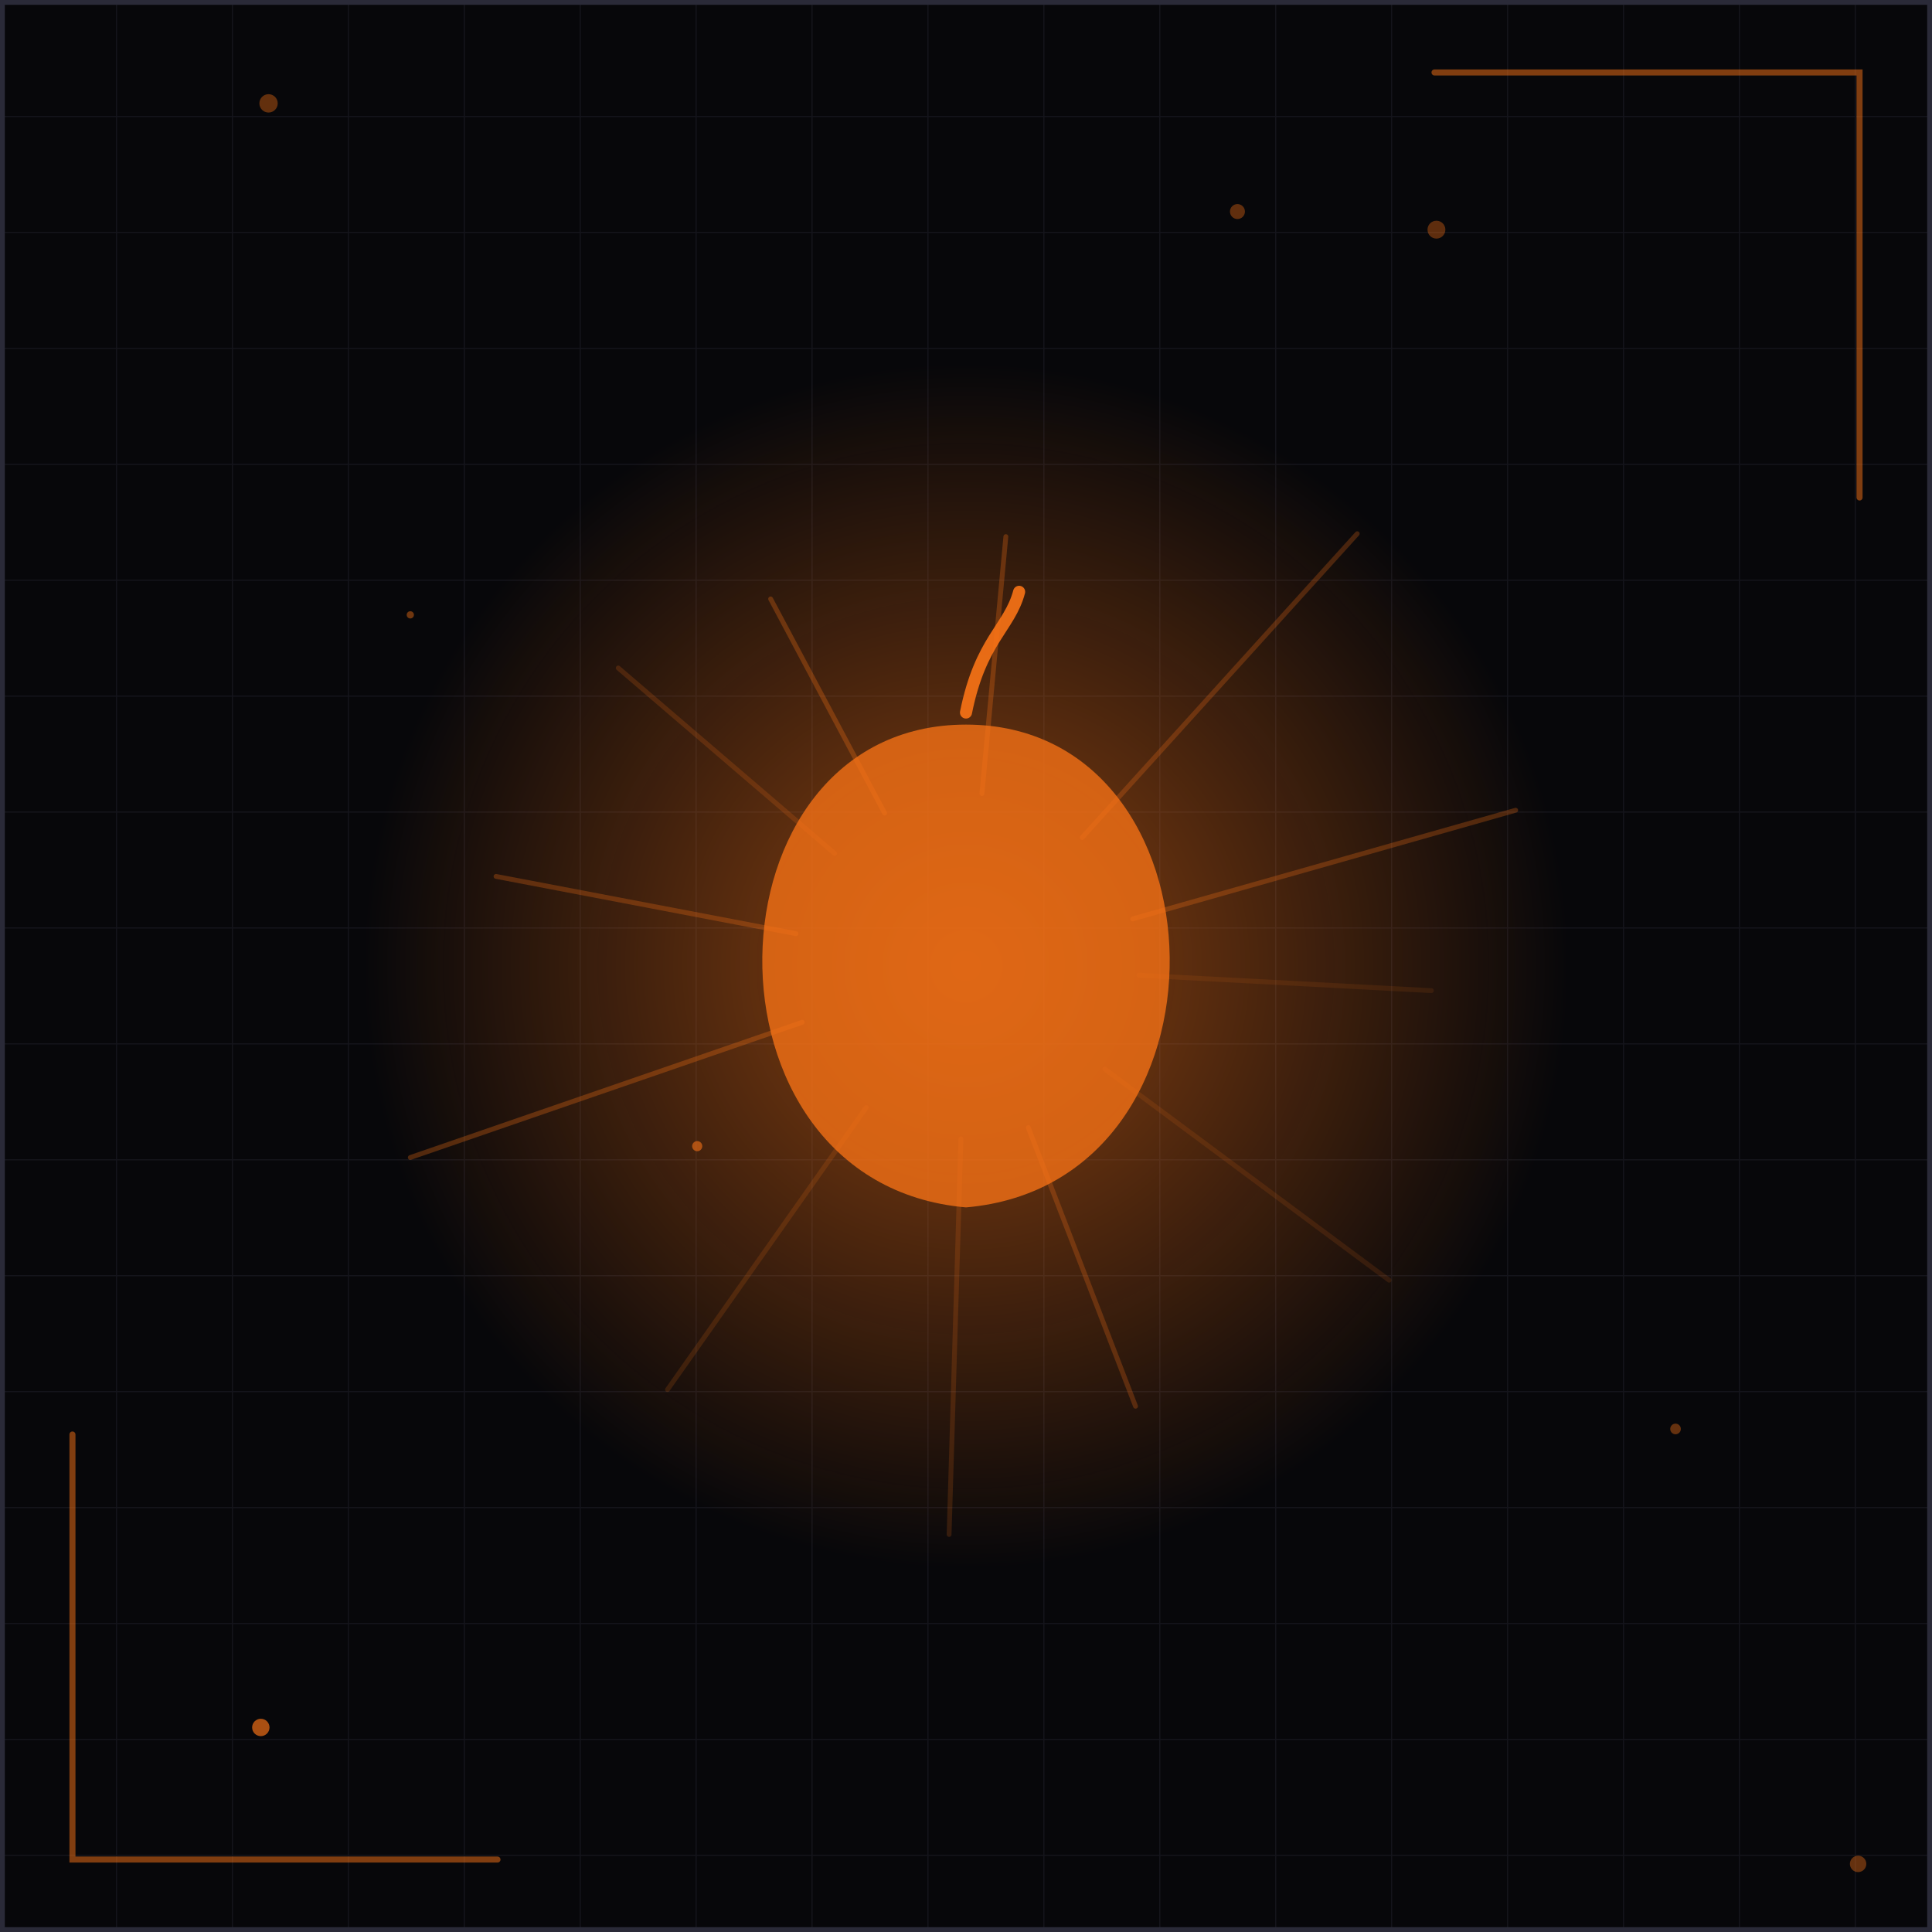
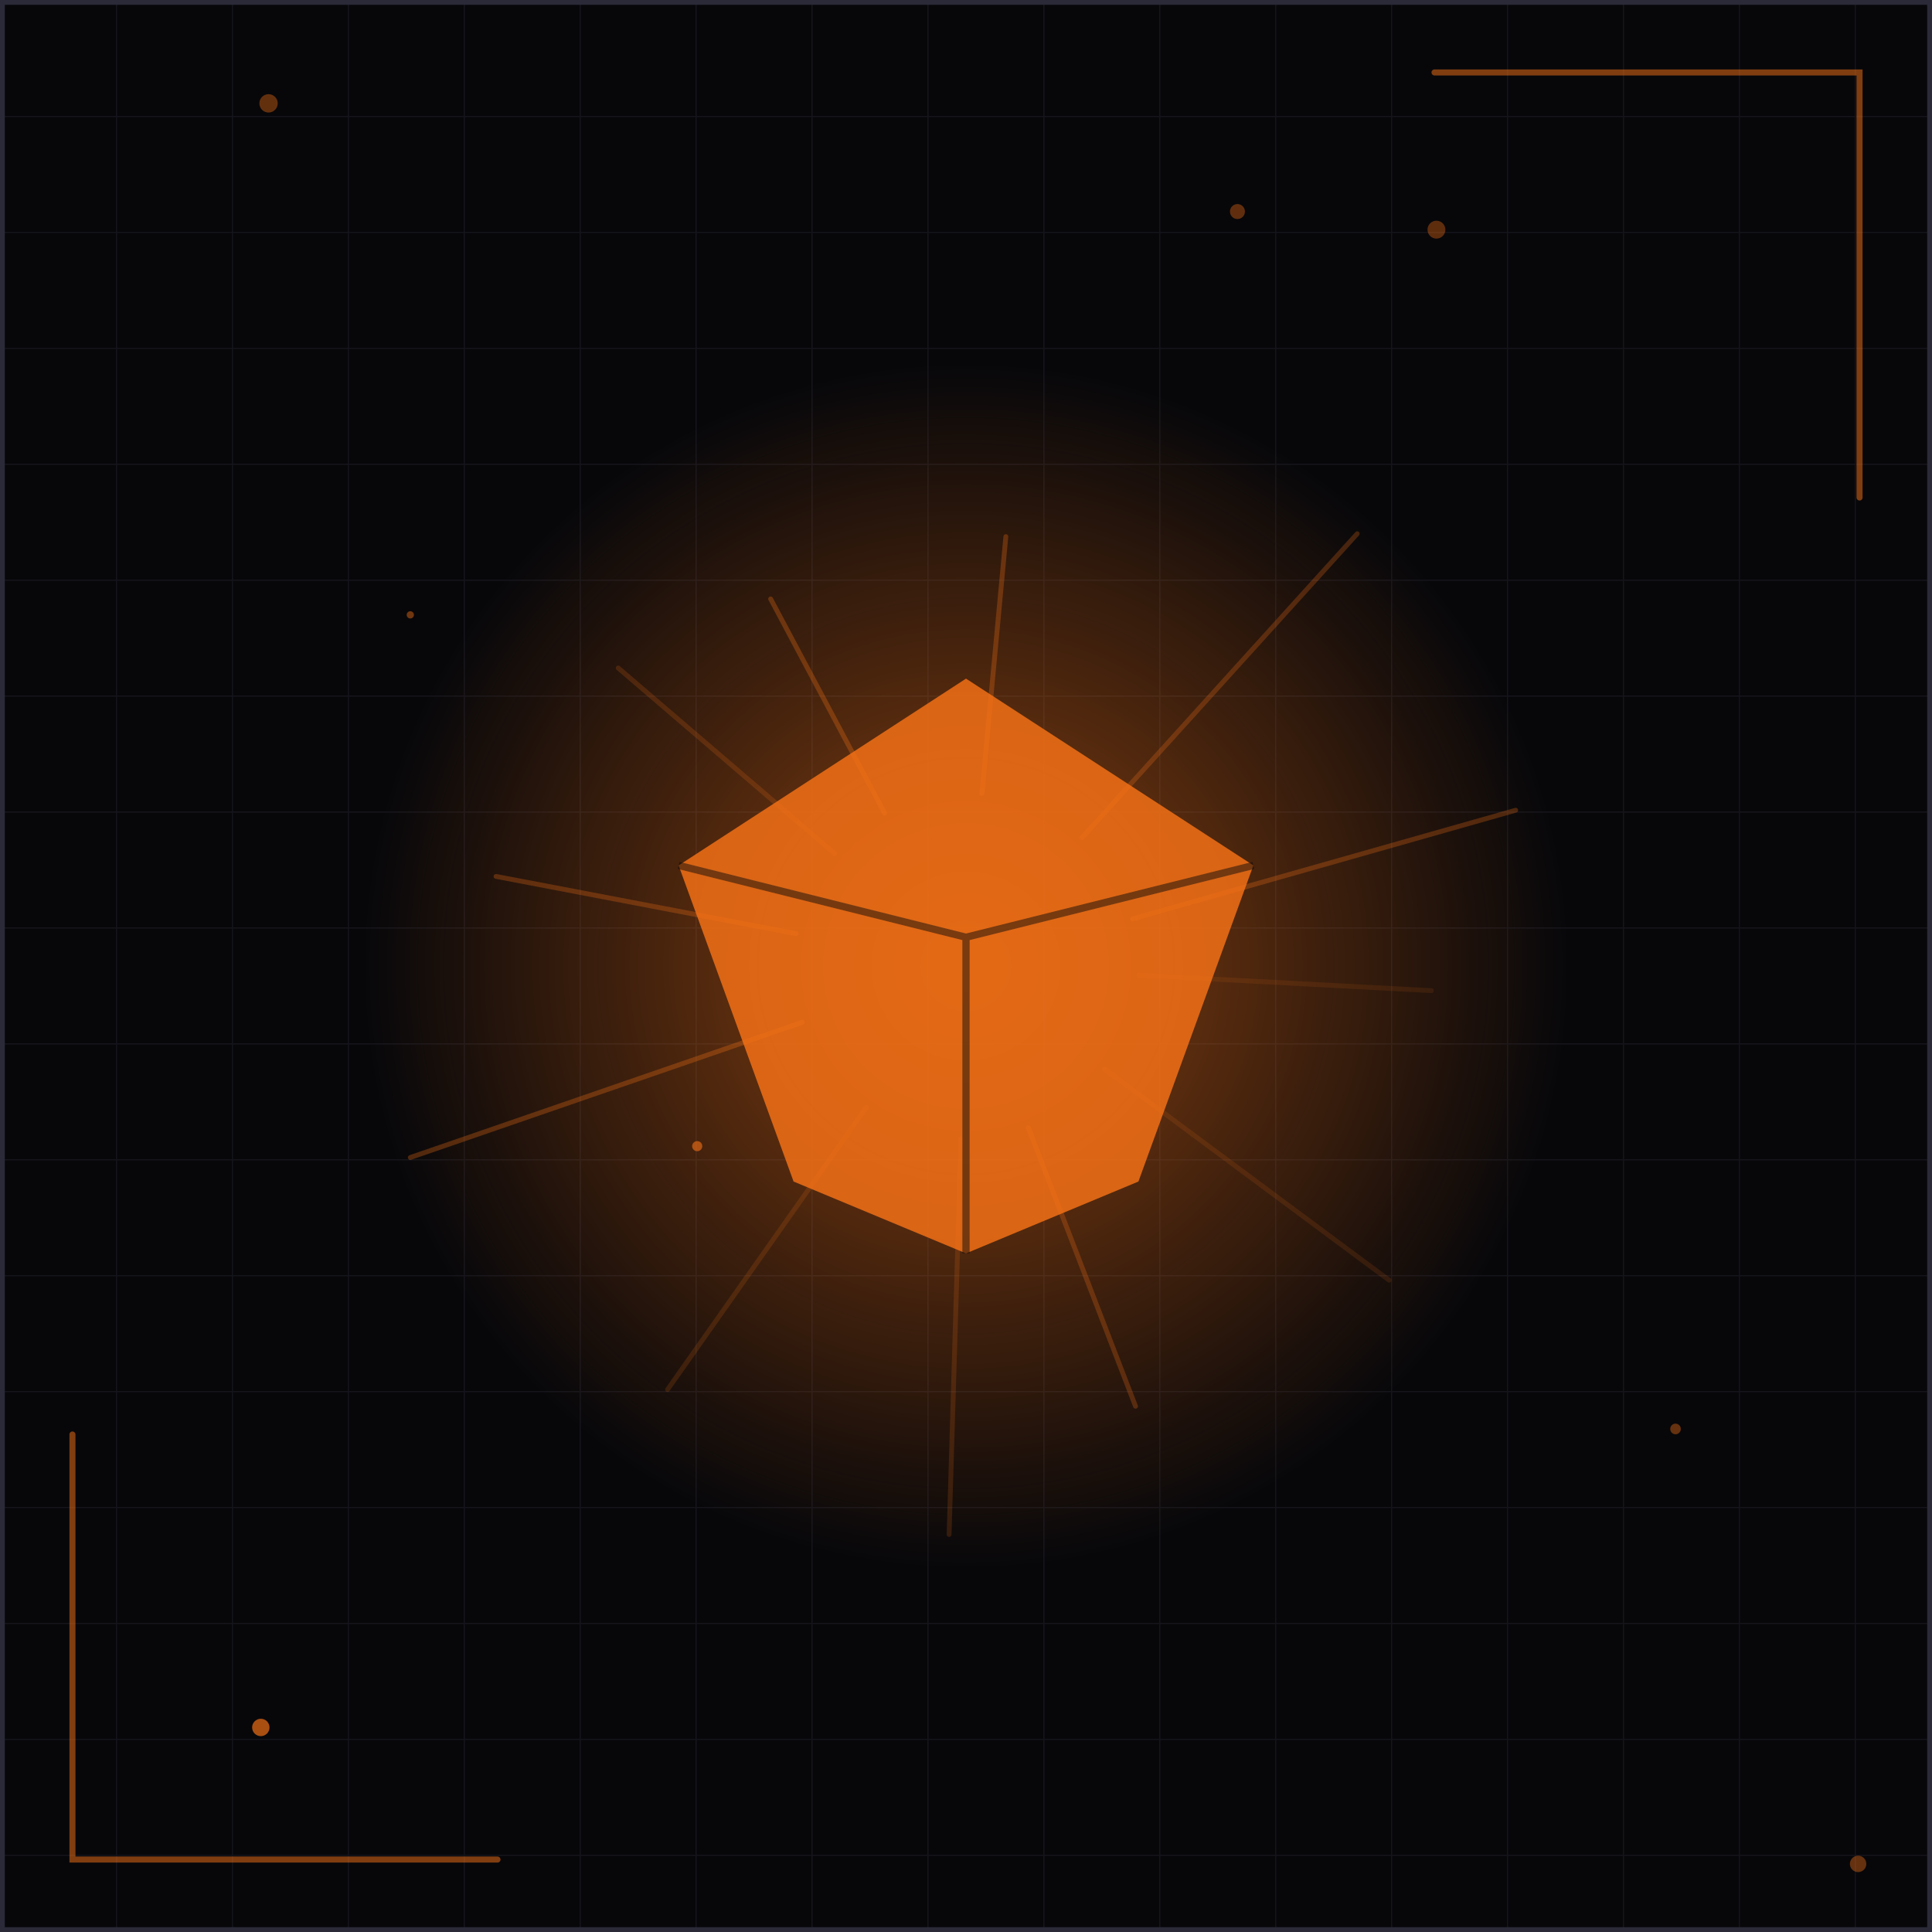
<svg xmlns="http://www.w3.org/2000/svg" width="800" height="800" viewBox="0 0 800 800">
  <rect width="800" height="800" fill="#07070a" />
  <defs>
    <pattern id="grid" width="48" height="48" patternUnits="userSpaceOnUse">
      <path d="M 48 0 L 0 0 0 48" fill="none" stroke="#2a2a38" stroke-width="1" opacity="0.35" />
    </pattern>
  </defs>
  <rect width="800" height="800" fill="url(#grid)" />
  <defs>
    <radialGradient id="glow1" cx="50%" cy="50%" r="50%">
      <stop offset="0%" stop-color="#f97316" stop-opacity="0.55" />
      <stop offset="100%" stop-color="#f97316" stop-opacity="0" />
    </radialGradient>
  </defs>
  <circle cx="400" cy="400" r="252" fill="url(#glow1)" />
  <g opacity="0.4" stroke="#f97316" stroke-width="2" stroke-linecap="round">
    <line x1="471.6" y1="403.8" x2="592.7" y2="410.2" opacity="0.25" />
    <line x1="457.5" y1="442.7" x2="575.2" y2="530.1" opacity="0.30" />
    <line x1="425.8" y1="466.9" x2="470.2" y2="582.3" opacity="0.62" />
    <line x1="397.9" y1="471.6" x2="393.0" y2="635.4" opacity="0.41" />
    <line x1="358.7" y1="458.6" x2="276.4" y2="575.4" opacity="0.38" />
    <line x1="332.2" y1="423.3" x2="169.9" y2="479.3" opacity="0.73" />
    <line x1="329.6" y1="386.6" x2="205.4" y2="362.9" opacity="0.68" />
    <line x1="345.6" y1="353.4" x2="256.0" y2="276.6" opacity="0.44" />
    <line x1="366.3" y1="336.7" x2="319.1" y2="248.0" opacity="0.71" />
    <line x1="406.6" y1="328.6" x2="416.5" y2="222.2" opacity="0.70" />
    <line x1="448.1" y1="346.8" x2="562.0" y2="221.0" opacity="0.62" />
    <line x1="469.0" y1="380.5" x2="627.6" y2="335.5" opacity="0.67" />
  </g>
  <circle cx="169.9" cy="254.6" r="1.5" fill="#f97316" opacity="0.43" />
  <circle cx="512.4" cy="87.6" r="3.1" fill="#f97316" opacity="0.37" />
  <circle cx="594.8" cy="95.1" r="3.7" fill="#f97316" opacity="0.36" />
  <circle cx="288.7" cy="474.6" r="2.1" fill="#f97316" opacity="0.58" />
  <circle cx="769.4" cy="771.8" r="3.4" fill="#f97316" opacity="0.39" />
  <circle cx="693.8" cy="591.7" r="2.2" fill="#f97316" opacity="0.39" />
  <circle cx="111.2" cy="42.8" r="3.8" fill="#f97316" opacity="0.38" />
  <circle cx="108.0" cy="715.3" r="3.6" fill="#f97316" opacity="0.67" />
-   <g transform="translate(400 400)" opacity="0.9">
-     <path d="M0 -99.96 C 109.956 -99.96 114.954 89.964 0 99.96 C -114.954 89.964 -109.956 -99.96 0 -99.96 Z" fill="#f97316" opacity="0.85" />
-     <path d="M0 -104.958 C 6 -134.946, 18 -139.944, 22 -154.938" fill="none" stroke="#f97316" stroke-width="5" stroke-linecap="round" />
+   <g transform="translate(400 400)" opacity="0.95">
+     <path d="M -119 -41.65 L 0 -119 L 119 -41.65 L 71.4 89.25 L 0 119 L -71.4 89.25 Z" fill="#f97316" opacity="0.85" />
+     <path d="M -119 -41.65 L 0 -11.9 L 119 -41.65 M 0 -11.9 L 0 119" fill="none" stroke="#07070a" stroke-width="3" opacity="0.5" />
  </g>
  <g opacity="0.5" stroke="#f97316" stroke-width="2.5" stroke-linecap="round">
    <path d="M 594 30 L 770 30 L 770 206" fill="none" />
    <path d="M 30 594 L 30 770 L 206 770" fill="none" />
  </g>
  <rect x="1" y="1" width="798" height="798" fill="none" stroke="#2a2a38" stroke-width="2" />
</svg>
